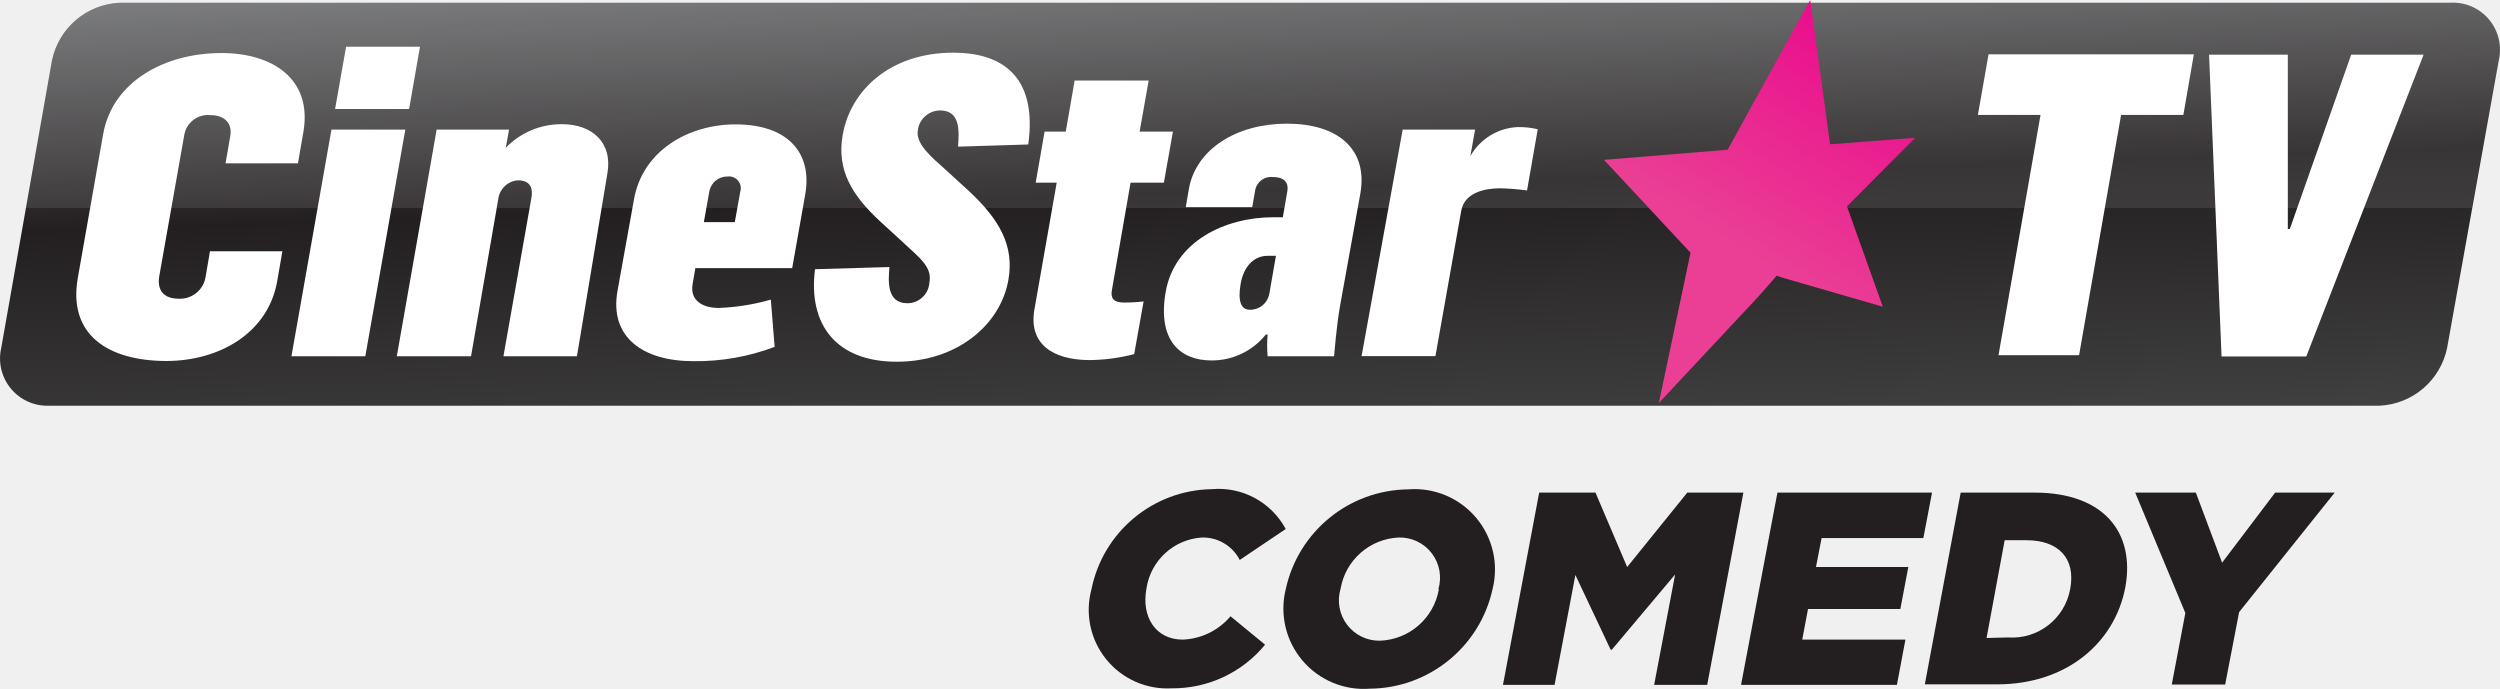
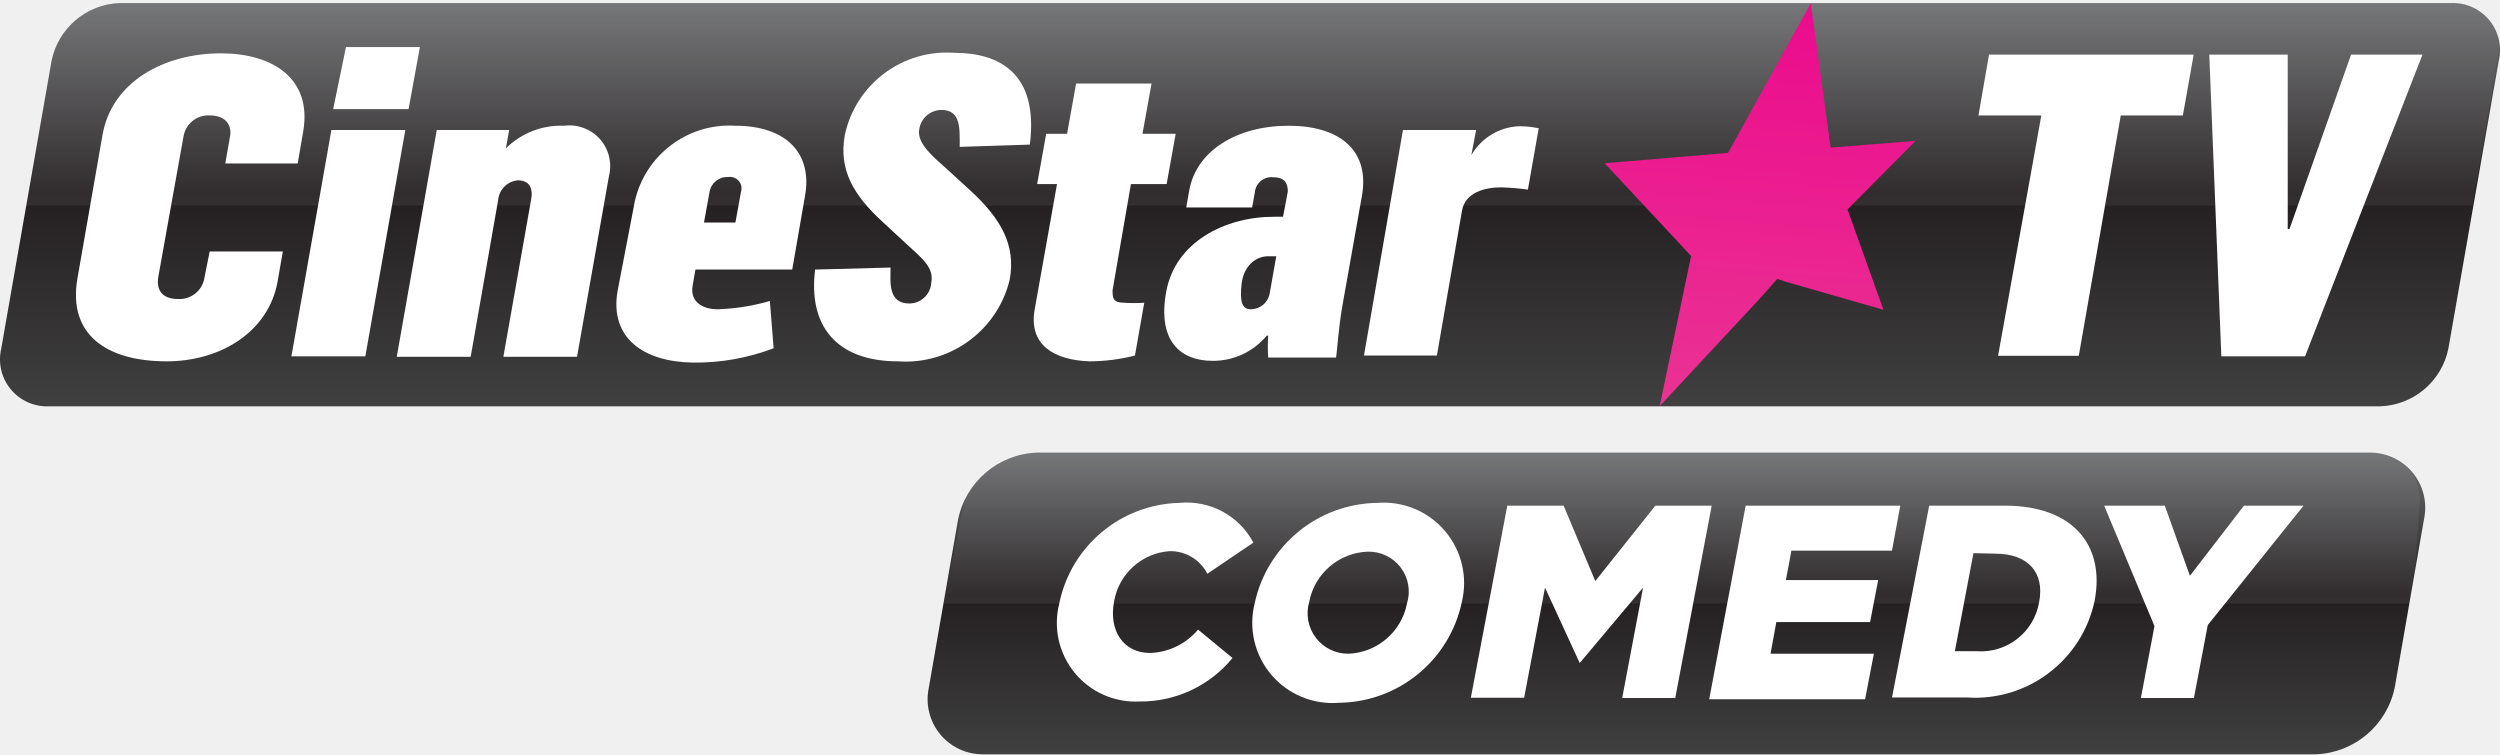
- <svg xmlns="http://www.w3.org/2000/svg" data-name="Layer 2" version="1.1" viewBox="0 0 138.09 38.053">
+ <svg xmlns="http://www.w3.org/2000/svg" xmlns:xlink="http://www.w3.org/1999/xlink" data-name="Layer 2" version="1.1" viewBox="0 0 795.43 240">
  <defs>
-     <style>.cls-1{fill:#231f20;}.cls-2{fill:url(#c);}.cls-3{fill:#fff;}.cls-4{opacity:0.1;fill:url(#b);}.cls-5{fill-rule:evenodd;fill:url(#a);}</style>
-     <linearGradient id="c" x1="96.46" x2="95.54" y1="101.53" y2="74.95" gradientTransform="translate(-26.982 -76.98)" gradientUnits="userSpaceOnUse">
+     <linearGradient id="c" x1="76.49" x2="76.49" y1="17.16" y2="1.12" gradientTransform="translate(-.03 -.01)" gradientUnits="userSpaceOnUse">
      <stop stop-color="#404041" offset="0" />
      <stop stop-color="#231f20" offset=".53" />
      <stop stop-color="#6d6e70" offset="1" />
    </linearGradient>
-     <linearGradient id="b" x1="96.71" x2="96.71" y1="86.5" y2="74.17" gradientTransform="translate(-26.982 -76.98)" gradientUnits="userSpaceOnUse">
+     <linearGradient id="i" x1="76.95" x2="76.95" y1="7.77" y2="-1.11" gradientTransform="translate(-.03 -.01)" gradientUnits="userSpaceOnUse">
      <stop stop-color="#fff" offset="0" />
      <stop stop-color="#fff" offset="1" />
    </linearGradient>
-     <linearGradient id="a" x1="130.77" x2="122.86" y1="77.73" y2="90.54" gradientUnits="userSpaceOnUse">
-       <stop stop-color="#ea088b" offset="0" />
-       <stop stop-color="#ea3f95" offset="1" />
+     <linearGradient id="l" x1="97.32" x2="95.44" y1="1.01" y2="22.44" gradientTransform="translate(-.03 -.01)" gradientUnits="userSpaceOnUse">
+       <stop stop-color="#eb0b8c" offset="0" />
+       <stop stop-color="#ea3f96" offset="1" />
    </linearGradient>
+     <linearGradient id="m" x1="93.43" x2="93.43" y1="31.01" y2="18.98" gradientTransform="matrix(7.9997 0 0 7.9997 -213.99 -7.9892)" xlink:href="#c" />
+     <linearGradient id="n" x1="93.66" x2="93.66" y1="23.99" y2="17.4" xlink:href="#i" />
+     <linearGradient id="j" x1="76.49" x2="76.49" y1="17.16" y2="1.12" gradientTransform="matrix(7.9997,0,0,7.9997,-14.898,-8.0692)" gradientUnits="userSpaceOnUse" xlink:href="#c" />
+     <linearGradient id="k" x1="76.95" x2="76.95" y1="7.77" y2="-1.11" gradientTransform="translate(-.03 -.01)" gradientUnits="userSpaceOnUse" xlink:href="#i" />
  </defs>
-   <g fill="#231f20">
-     <path class="cls-1" d="m60.288 32.55a6.89 6.89 0 0 1 6.64-5.53 4.21 4.21 0 0 1 4.09 2.2l-2.54 1.71a2.28 2.28 0 0 0-2.09-1.24 3.31 3.31 0 0 0-3.06 2.8c-0.3 1.59 0.51 2.84 2 2.84a3.63 3.63 0 0 0 2.64-1.29l1.91 1.57a6.59 6.59 0 0 1-5.16 2.41 4.34 4.34 0 0 1-4.43-5.47z" />
-     <path class="cls-1" d="m71.018 32.55a7 7 0 0 1 6.77-5.52 4.44 4.44 0 0 1 4.66 5.49 7 7 0 0 1-6.78 5.52 4.44 4.44 0 0 1-4.65-5.49zm8.43 0a2.22 2.22 0 0 0-2.18-2.86 3.41 3.41 0 0 0-3.22 2.83 2.23 2.23 0 0 0 2.17 2.87 3.43 3.43 0 0 0 3.26-2.84z" />
-     <path class="cls-1" d="m85.018 27.21h3.11l1.75 4.11 3.32-4.11h3.1l-2 10.62h-2.93l1.16-6.1-3.5 4.16h-0.06l-1.95-4.13-1.15 6.07h-2.85z" />
-     <path class="cls-1" d="m98.178 27.21h8.54l-0.48 2.51h-5.62l-0.31 1.6h5.1l-0.44 2.32h-5.1l-0.32 1.69h5.7l-0.47 2.5h-8.61z" />
-     <path class="cls-1" d="m108.3 27.21h4.09c3.79 0 5.57 2.19 5 5.25-0.59 3.06-3.25 5.34-7.07 5.34h-4zm2.61 8a3.26 3.26 0 0 0 3.44-2.68c0.32-1.7-0.66-2.69-2.42-2.69h-1.2l-1 5.4z" />
-     <path class="cls-1" d="m120.71 33.86-2.77-6.65h3.35l1.45 3.87 2.93-3.87h3.29l-5.28 6.6-0.77 4h-2.95z" />
+   <g transform="translate(-199.33 -2.824e-5)" stroke-width="8">
+     <path class="cls-3" d="m979.22 0.97h-741.81a22.959 22.959 0 0 0-21.679 18.399l-15.999 91.516a14.959 14.959 0 0 0 15.119 18.399h741.81a22.959 22.959 0 0 0 21.679-18.399l15.999-91.436a14.959 14.959 0 0 0-15.119-18.479z" fill="url(#j)" />
  </g>
-   <path class="cls-2" d="m135.34 0.15h-128.71a4 4 0 0 0-3.76 3.19l-2.8 15.87a2.61 2.61 0 0 0 2.63 3.2h128.72a4 4 0 0 0 3.75-3.2l2.85-15.87a2.6 2.6 0 0 0-2.68-3.19z" fill="url(#c)" />
-   <g fill="#fff">
-     <path class="cls-3" d="m112.71 6.35h-3.46l0.59-3.35h11.34l-0.58 3.35h-3.44l-2.32 13.27h-4.45z" />
-     <path class="cls-3" d="m122.02 3.02h4.35v9.63h0.11l3.39-9.63h4l-6.48 16.67h-4.68z" />
-     <path class="cls-3" d="m4.298 15.35 1.4-7.94c0.52-2.93 3.43-4.48 6.53-4.48 2.84 0 5 1.43 4.54 4.3l-0.31 1.79h-4l0.26-1.5c0.14-0.74-0.36-1.16-1.08-1.16a1.33 1.33 0 0 0-1.47 1.16l-1.37 7.73c-0.13 0.76 0.22 1.25 1.08 1.25a1.43 1.43 0 0 0 1.47-1.16l0.25-1.46h4l-0.29 1.67c-0.5 2.82-3.16 4.39-6.13 4.39-3.23-0.01-5.43-1.46-4.88-4.59z" />
-     <path class="cls-3" d="m18.308 7.16h4.08l-2.21 12.52h-4.08zm0.81-4.58h4.08l-0.6 3.44h-4.09z" />
-     <path class="cls-3" d="m24.118 7.16h4l-0.18 1a4.26 4.26 0 0 1 3.12-1.3c1.63 0 2.8 1 2.49 2.73l-1.68 10.09h-4.06l1.54-8.72c0.08-0.44 0.05-1-0.75-1a1.19 1.19 0 0 0-1.08 1.06l-1.5 8.66h-4.1z" />
-     <path class="cls-3" d="m34.108 16.07 0.91-5.05c0.47-2.69 3-4.15 5.61-4.15 2.82 0 4.26 1.51 3.85 3.87l-0.72 4.07h-5.35l-0.15 0.88c-0.16 0.9 0.54 1.32 1.44 1.32a12.14 12.14 0 0 0 2.88-0.46l0.21 2.61a12.23 12.23 0 0 1-4.46 0.79c-2.79 0.01-4.68-1.31-4.22-3.88zm6.48-3.8 0.3-1.68a0.65 0.65 0 0 0-0.71-0.84 1 1 0 0 0-1 0.84l-0.3 1.68z" />
-     <path class="cls-3" d="m45.018 14.87 4.11-0.12c-0.06 0.76-0.17 2 1 2a1.22 1.22 0 0 0 1.21-1.16c0.15-0.81-0.47-1.29-1.4-2.15l-1.31-1.2c-1.58-1.46-2.42-2.85-2.08-4.79 0.42-2.41 2.56-4.54 6.12-4.54 2.46 0 4.67 1.11 4.13 5.07l-3.88 0.12c0.08-1 0.08-2-1-2a1.25 1.25 0 0 0-1.22 1.09c-0.14 0.78 0.83 1.55 1.55 2.2l1.29 1.18c1.66 1.55 2.5 3 2.16 4.9-0.44 2.48-2.84 4.51-6.17 4.51s-4.9-2.04-4.51-5.11z" />
-     <path class="cls-3" d="m57.138 17.09 1.23-7h-1.16l0.49-2.82h1.17l0.49-2.82h4.09l-0.5 2.82h1.84l-0.5 2.82h-1.84l-1.03 5.93c-0.08 0.42 0.06 0.69 0.65 0.69a8.88 8.88 0 0 0 1.1-0.06l-0.52 2.91a10.17 10.17 0 0 1-2.51 0.33c-1.96-0.02-3.34-0.87-3-2.8z" />
-     <path class="cls-3" d="m64.388 16.12c0.49-2.78 3.26-4.12 5.95-4.12h0.52l0.25-1.44c0.08-0.44-0.14-0.78-0.79-0.78a0.9 0.9 0 0 0-1 0.81l-0.15 0.85h-3.67l0.17-1c0.39-2.2 2.63-3.61 5.42-3.61s4.49 1.39 4.05 3.87l-1.12 6.2c-0.2 1.14-0.32 2.69-0.33 2.78h-3.67a7.14 7.14 0 0 1 0-1.2h-0.1a3.82 3.82 0 0 1-3 1.43c-1.72 0-3-1.09-2.53-3.79zm5.72 0.13 0.37-2.12h-0.46c-0.78 0-1.33 0.62-1.49 1.55s0 1.43 0.52 1.43a1.07 1.07 0 0 0 1.06-0.86z" />
-     <path class="cls-3" d="m77.478 7.16h4l-0.26 1.46a3.16 3.16 0 0 1 2.61-1.6 4.24 4.24 0 0 1 1.11 0.12l-0.59 3.38a13.57 13.57 0 0 0-1.48-0.12c-0.88 0-2 0.25-2.16 1.27l-1.42 8h-4.08z" />
+   <g transform="translate(-199.33 -2.824e-5)" fill="#fff" stroke-width="8">
+     <path class="cls-2" d="m848.82 36.729h-19.999l3.36-19.359h65.117l-3.44 19.359h-19.759l-13.359 76.477h-25.679z" />
+     <path class="cls-2" d="m902.26 17.37h24.959v55.518h0.56l19.599-55.518h22.719l-37.358 95.996h-26.639z" />
+     <path class="cls-2" d="m223.97 88.567 8-45.758c3.04-16.959 19.759-25.839 37.678-25.839 16.399 0 29.039 8 26.159 24.799l-1.76 10.24h-23.039l1.52-8.64c0.72-4.24-2.16-6.64-6.32-6.64a8 8 0 0 0-8.48 6.64l-8 44.558c-0.8 4.4 1.28 7.2 6.16 7.2a8 8 0 0 0 8.48-6.72l1.68-8.4h23.279l-1.68 9.6c-2.88 15.999-18.159 25.359-35.278 25.359-19.039 0-31.519-8.4-28.399-26.399z" />
+     <path class="cls-2" d="m304.77 41.369h23.519l-12.719 71.997h-23.519zm4.64-26.399h23.519l-3.6 19.759h-23.999z" />
+     <path class="cls-2" d="m338.29 41.369h23.039l-1.04 5.84a24.719 24.719 0 0 1 18.479-7.2 12.959 12.959 0 0 1 14.319 15.999l-10.16 57.517h-23.439l8.88-50.318c0.48-2.48 0-5.84-4.32-5.84a6.96 6.96 0 0 0-6.24 6.4l-8.72 49.758h-23.519z" />
+     <path class="cls-2" d="m395.8 92.726 5.52-28.719a30.879 30.879 0 0 1 31.999-23.999c15.999 0 24.559 8.64 22.159 22.239l-4.08 23.519h-30.799l-0.88 5.04c-0.96 5.2 3.12 7.6 8 7.6a67.677 67.677 0 0 0 16.559-2.64l1.2 15.039a69.677 69.677 0 0 1-25.679 4.56c-15.759-0.24-26.479-7.84-23.999-22.639zm37.518-21.919 1.76-9.68a3.68 3.68 0 0 0-4.08-4.8 5.68 5.68 0 0 0-5.92 4.8l-1.76 9.68z" />
+     <path class="cls-2" d="m458.68 85.767 23.999-0.64c0 4.4-0.96 11.44 6 11.44a7.04 7.04 0 0 0 6.96-6.64c0.88-4.72-2.64-7.52-8-12.399l-7.52-6.96c-9.12-8.4-13.999-16.399-11.999-27.599a33.199 33.199 0 0 1 34.878-26.159c14.159 0 26.879 6.4 23.999 29.199l-22.319 0.72c0-5.76 0.48-11.759-5.84-11.759a7.2 7.2 0 0 0-7.04 6.24c-0.8 4.56 4.8 8.96 8.96 12.719l7.44 6.8c9.6 8.88 14.399 17.199 12.399 28.239a34.079 34.079 0 0 1-35.518 25.999c-19.759 0-28.639-11.44-26.399-29.199z" />
+     <path class="cls-2" d="m528.52 98.566 7.12-39.998h-6.32l2.88-15.999h6.64l2.88-15.999h23.999l-2.88 15.999h10.56l-2.88 15.999h-11.36l-5.84 33.759c0 2.4 0 4 3.76 4a48.478 48.478 0 0 0 6.32 0l-2.96 16.799a59.357 59.357 0 0 1-14.479 1.84c-11.44-0.4-19.359-5.36-17.439-16.399z" />
+     <path class="cls-2" d="m570.36 92.966c2.8-15.999 18.799-23.999 34.238-23.999h2.96l1.52-8c0-2.56-0.88-4.56-4.56-4.56a5.28 5.28 0 0 0-5.92 4.72l-0.88 4.88h-20.959l0.96-5.44c2.24-12.559 15.119-20.559 31.599-20.559s25.839 8 23.359 22.239l-6.32 35.518c-1.12 6.48-1.76 15.439-1.92 15.999h-21.599a50.558 50.558 0 0 1 0-6.96h-0.48a22.079 22.079 0 0 1-17.279 8c-10.08 0-17.519-6.24-14.719-21.839zm32.879 0.8 2.16-12.239h-2.48c-4.48 0-8 3.6-8.56 8.88-0.56 5.28 0 8 2.96 8a6.16 6.16 0 0 0 5.92-4.64z" />
+     <path class="cls-2" d="m645.71 41.369h23.279l-1.52 8a18.399 18.399 0 0 1 15.039-9.2 29.439 29.439 0 0 1 6.4 0.64l-3.44 19.519a78.717 78.717 0 0 0-8.48-0.72c-5.04 0-11.44 1.52-12.479 7.36l-8 46.158h-23.199z" />
  </g>
-   <path class="cls-4" d="m135.34 0.15h-128.71a4 4 0 0 0-3.76 3.19l-1.44 8.15h135.1l1.49-8.15a2.6 2.6 0 0 0-2.68-3.19z" fill="url(#b)" opacity=".1" />
-   <polygon class="cls-5" transform="translate(-26.982 -76.98)" points="128.07 84.95 132.77 84.59 129 88.38 130.98 93.92 125.51 92.34 125.12 92.21 124.11 93.36 118.61 99.24 120.36 90.94 115.58 85.81 122.41 85.25 126.97 76.98" fill="url(#a)" fill-rule="evenodd" />
+   <g class="cls-4" transform="matrix(7.9997 0 0 7.9997 -213.99 -7.9892)" opacity=".25">
+     <path class="cls-5" d="m124.19 1h-92.72a2.86 2.86 0 0 0-2.71 2.3l-1 5.87h97.33l1-5.86a1.88 1.88 0 0 0-1.9-2.31z" fill="url(#k)" opacity=".25" Googl="true" />
+   </g>
+   <polygon class="cls-6" transform="matrix(7.9997 0 0 7.9997 -213.99 -7.9892)" points="97.44 12.09 96.71 12.91 92.76 17.15 94.01 11.18 90.57 7.49 95.48 7.08 98.77 1.13 99.56 6.87 102.94 6.6 100.23 9.33 101.66 13.32 97.72 12.19" fill="url(#l)" fill-rule="evenodd" />
+   <path class="cls-7" d="m736.77 240a26.639 26.639 0 0 0 25.199-21.439l9.28-53.358a17.519 17.519 0 0 0-17.279-21.199h-423.98a26.639 26.639 0 0 0-25.199 21.519l-9.28 53.358a17.519 17.519 0 0 0 17.119 21.119h423.98z" fill="url(#m)" stroke-width="8" />
+   <g transform="translate(-199.33 -2.824e-5)" fill="#fff" stroke-width="8">
+     <path class="cls-2" d="m536.36 192a39.998 39.998 0 0 1 38.238-31.999 23.999 23.999 0 0 1 23.519 12.639l-14.639 9.92a13.199 13.199 0 0 0-11.999-7.2 19.279 19.279 0 0 0-17.679 15.999c-1.76 9.2 2.88 16.399 11.44 16.399a20.799 20.799 0 0 0 15.279-7.44l10.96 9.04a37.758 37.758 0 0 1-29.599 13.839 25.039 25.039 0 0 1-25.519-31.199z" />
+     <path class="cls-2" d="m598.52 192a40.478 40.478 0 0 1 39.038-31.999 25.599 25.599 0 0 1 26.879 31.599 40.398 40.398 0 0 1-39.038 31.999 25.519 25.519 0 0 1-26.879-31.599zm48.478 0a12.719 12.719 0 0 0-12.479-16.479 19.679 19.679 0 0 0-18.639 15.999 12.879 12.879 0 0 0 12.559 16.479 19.759 19.759 0 0 0 18.559-15.999z" />
+     <path class="cls-2" d="m678.91 160.88h17.919l10.08 23.999 19.119-23.999h17.919l-11.599 61.197h-16.879l6.64-35.118-20.159 23.999-11.04-23.999-6.64 35.038h-16.959z" />
+     <path class="cls-2" d="m754.75 160.88h49.198l-2.64 14.319h-31.999l-1.76 9.36h29.359l-2.56 13.359h-29.839l-1.84 10.08h32.879l-2.8 14.479h-49.598z" />
+     <path class="cls-2" d="m813.15 160.88h23.999c21.759 0 31.999 12.559 28.639 30.239a38.878 38.878 0 0 1-40.638 30.799h-23.839zm14.079 15.119-5.92 31.199h6.88a18.799 18.799 0 0 0 19.919-15.519c1.92-9.76-3.76-15.519-13.919-15.519z" />
+     <path class="cls-2" d="m884.82 199.2-15.999-38.318h19.279l8 22.319 17.199-22.319h18.959l-30.479 37.998-4.4 23.199h-16.879z" />
+   </g>
+   <g class="cls-4" transform="matrix(7.9997 0 0 7.9997 -213.99 -7.9892)" opacity=".25">
+     <path class="cls-8" d="m121.07 19h-53.34a2.85 2.85 0 0 0-2.7 2.3l-0.77 3.7h58.47l0.23-3.75a1.87 1.87 0 0 0-1.89-2.25z" fill="url(#n)" opacity=".25" />
+   </g>
</svg>
